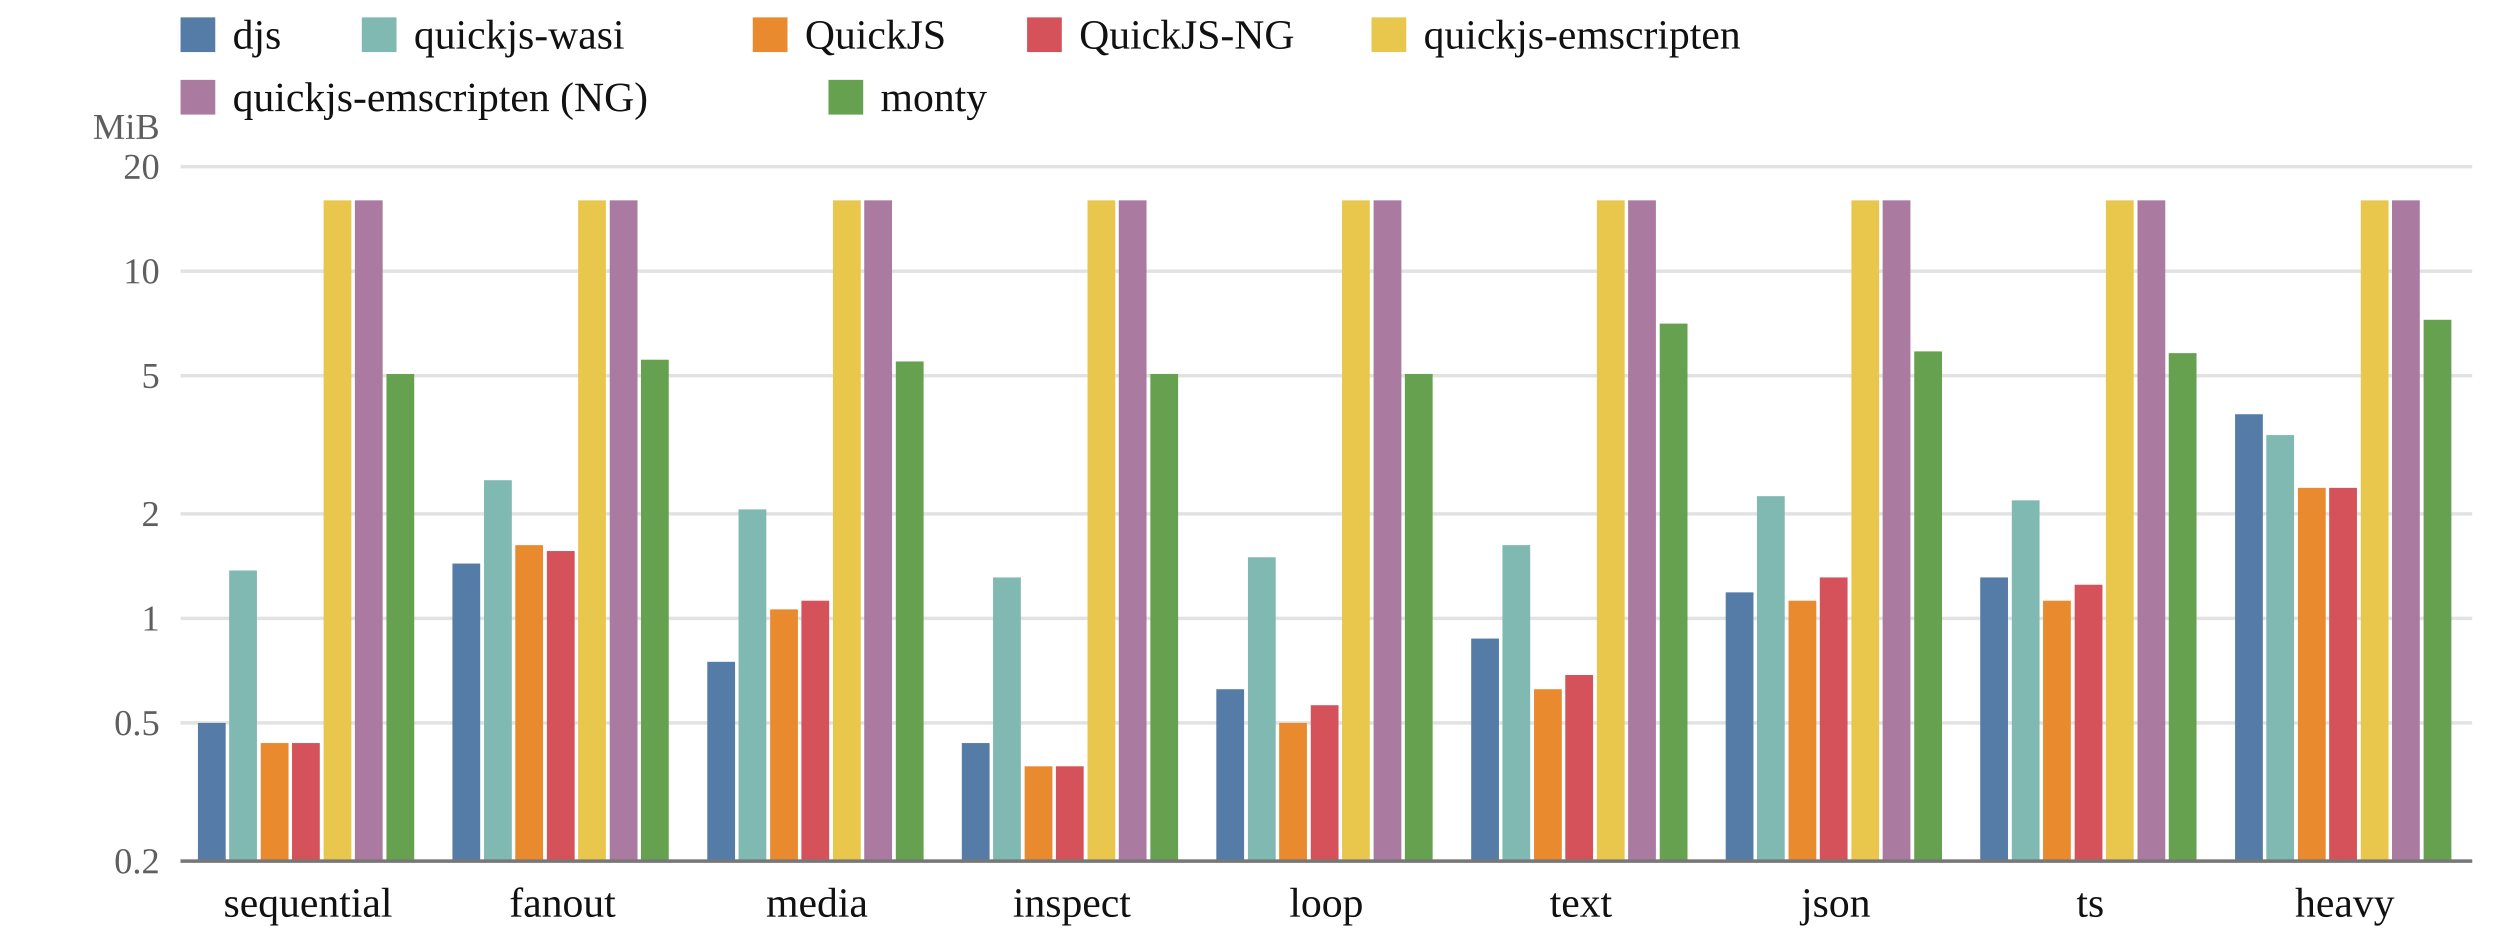
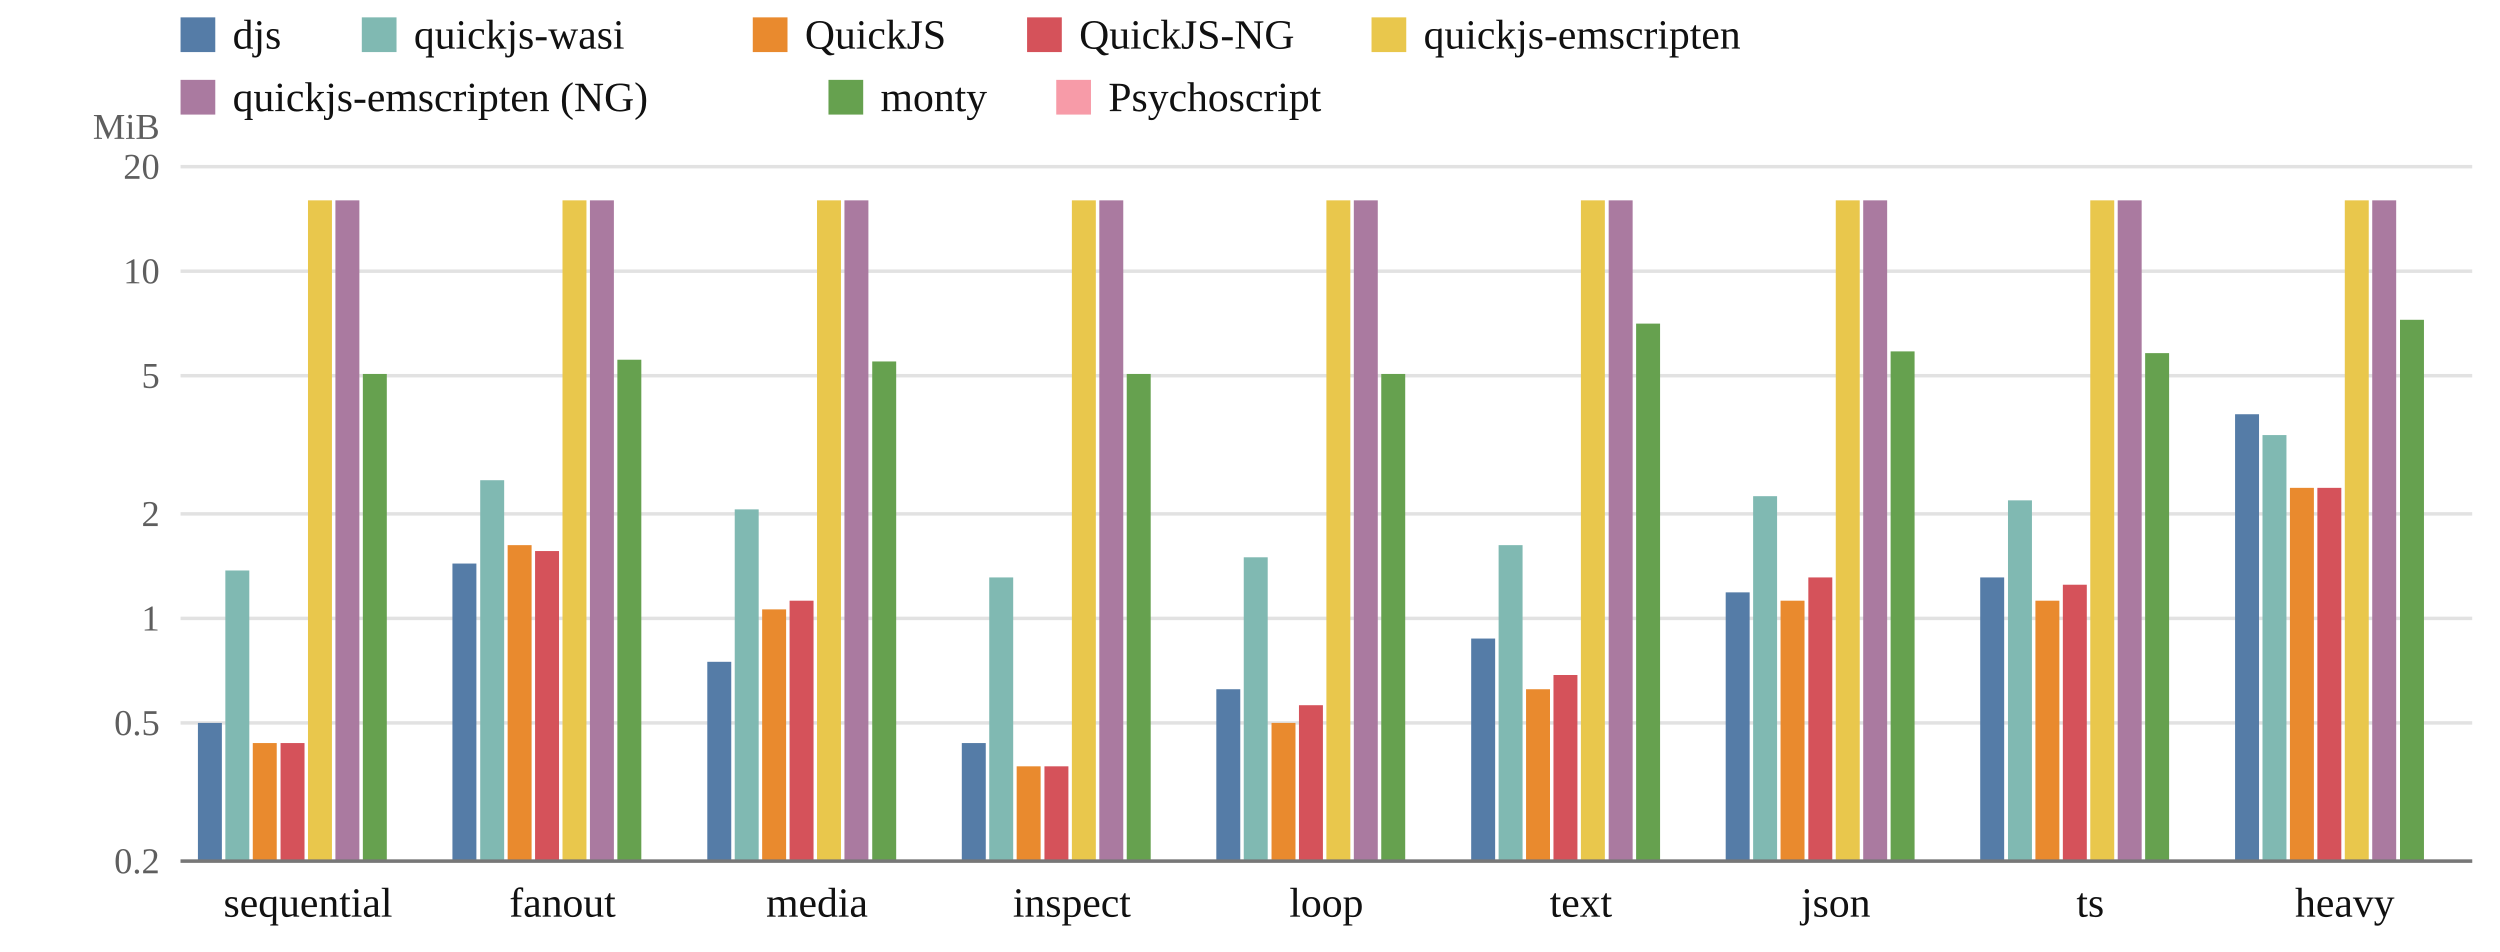
<svg xmlns="http://www.w3.org/2000/svg" class="dg-chart-engines-memory" viewBox="0 0 720 274" width="720" height="274" role="img" aria-labelledby="chart-engines-memory-t chart-engines-memory-d">
  <style>
  .dg-chart-engines-memory text { font-family: var(--semantic-font-family-ui, "Mallos Serif", Georgia, serif); font-size: 12px; fill: var(--semantic-color-text-primary, #111111); }
  .dg-chart-engines-memory .mono { font-family: var(--semantic-font-family-code, "Commit Mono", ui-monospace, Menlo, monospace); font-size: 11px; }
  .dg-chart-engines-memory .small { font-size: 10.5px; fill: var(--semantic-color-text-secondary, #5e5e5e); }
  .dg-chart-engines-memory .label { font-weight: 600; }
  .dg-chart-engines-memory .title { font-weight: 600; font-size: 13px; }
  .dg-chart-engines-memory .box, .dg-chart-engines-memory .host { fill: var(--semantic-color-background-surface, #f1f1f1); stroke: var(--semantic-color-border-primary, #777777); }
  .dg-chart-engines-memory .hdr, .dg-chart-engines-memory .engine { fill: var(--semantic-color-background-fill-secondary-information, #dbe4ea); stroke: var(--semantic-color-border-information, #3380a4); }
  .dg-chart-engines-memory .traced, .dg-chart-engines-memory .arena { fill: var(--semantic-color-background-fill-secondary-warning, #f3e0be); stroke: var(--semantic-color-border-warning, #996f00); }
  .dg-chart-engines-memory .tag { fill: var(--semantic-color-background-fill-secondary-positive, #dae6df); stroke: var(--semantic-color-border-positive, #378960); }
  .dg-chart-engines-memory .cell { fill: var(--semantic-color-background-canvas, #f8f8f8); stroke: var(--semantic-color-border-warning, #996f00); }
  .dg-chart-engines-memory .pad { fill: url(#chart-engines-memory-hatch); stroke: var(--semantic-color-border-secondary, #e2e2e2); }
  .dg-chart-engines-memory .tail { fill: var(--semantic-color-background-surface, #f1f1f1); stroke: var(--semantic-color-border-primary, #777777); stroke-dasharray: 4 3; }
  .dg-chart-engines-memory .zero { fill: var(--semantic-color-background-canvas, #f8f8f8); stroke: var(--semantic-color-border-primary, #777777); stroke-dasharray: 4 3; }
  .dg-chart-engines-memory .dead { fill: var(--semantic-color-background-surface, #f1f1f1); stroke: var(--semantic-color-border-secondary, #e2e2e2); stroke-dasharray: 3 2; }
  .dg-chart-engines-memory .opt { stroke-dasharray: 3 2; }
  .dg-chart-engines-memory .rule { stroke: var(--semantic-color-text-secondary, #5e5e5e); stroke-width: 1.2; }
  .dg-chart-engines-memory .dash { stroke: var(--semantic-color-text-secondary, #5e5e5e); stroke-width: 1.2; stroke-dasharray: 4 3; }
  .dg-chart-engines-memory .arrow { stroke: var(--semantic-color-text-secondary, #5e5e5e); fill: none; stroke-width: 1.3; marker-end: url(#chart-engines-memory-a); }
  .dg-chart-engines-memory .faint { stroke: var(--semantic-color-border-primary, #777777); fill: none; stroke-width: 1.1; stroke-dasharray: 4 3; marker-end: url(#chart-engines-memory-a); }
  .dg-chart-engines-memory .head { fill: var(--semantic-color-text-secondary, #5e5e5e); }
  .dg-chart-engines-memory .hatch { stroke: var(--semantic-color-border-secondary, #e2e2e2); }
  .dg-chart-engines-memory .grid { stroke: var(--semantic-color-border-secondary, #e2e2e2); stroke-width: 1; }
  .dg-chart-engines-memory .axis { stroke: var(--semantic-color-border-primary, #777777); stroke-width: 1; }
  .dg-chart-engines-memory .parity { stroke: var(--semantic-color-text-secondary, #5e5e5e); stroke-width: 1.2; stroke-dasharray: 4 3; }
  .dg-chart-engines-memory .faster { fill: var(--semantic-color-background-fill-primary-positive, #2e6c4c); }
  .dg-chart-engines-memory .slower { fill: var(--semantic-color-background-fill-primary-negative, #a42c2d); }
  .dg-chart-engines-memory .s0 { fill: var(--semantic-color-background-fill-data-viz-100, #557ca7); }
  .dg-chart-engines-memory .s1 { fill: var(--semantic-color-background-fill-data-viz-200, #e98a2e); }
  .dg-chart-engines-memory .s2 { fill: var(--semantic-color-background-fill-data-viz-300, #d5525a); }
  .dg-chart-engines-memory .s3 { fill: var(--semantic-color-background-fill-data-viz-400, #80b9b2); }
  .dg-chart-engines-memory .s4 { fill: var(--semantic-color-background-fill-data-viz-500, #66a14f); }
  .dg-chart-engines-memory .s5 { fill: var(--semantic-color-background-fill-data-viz-600, #e9c74c); }
  .dg-chart-engines-memory .s6 { fill: var(--semantic-color-background-fill-data-viz-700, #aa7aa0); }
  .dg-chart-engines-memory .s7 { fill: var(--semantic-color-background-fill-data-viz-800, #f79ba8); }
  .dg-chart-engines-memory .s8 { fill: var(--semantic-color-background-fill-data-viz-900, #98745e); }
  .dg-chart-engines-memory .s9 { fill: var(--semantic-color-background-fill-data-viz-1000, #b9b0ab); }
  @media (prefers-color-scheme: dark) {
    .dg-chart-engines-memory text { fill: var(--semantic-color-text-primary, #f6f6f6); }
    .dg-chart-engines-memory .small { fill: var(--semantic-color-text-secondary, #ababab); }
    .dg-chart-engines-memory .box, .dg-chart-engines-memory .host { fill: var(--semantic-color-background-surface, #2e2e2e); stroke: var(--semantic-color-border-primary, #919191); }
    .dg-chart-engines-memory .hdr, .dg-chart-engines-memory .engine { fill: var(--semantic-color-background-fill-secondary-information, #1e313b); stroke: var(--semantic-color-border-information, #4c9bc1); }
    .dg-chart-engines-memory .traced, .dg-chart-engines-memory .arena { fill: var(--semantic-color-background-fill-secondary-warning, #3b2b0c); stroke: var(--semantic-color-border-warning, #b8880c); }
    .dg-chart-engines-memory .tag { fill: var(--semantic-color-background-fill-secondary-positive, #1f3328); stroke: var(--semantic-color-border-positive, #4da578); }
    .dg-chart-engines-memory .cell { fill: var(--semantic-color-background-canvas, #161616); stroke: var(--semantic-color-border-warning, #b8880c); }
    .dg-chart-engines-memory .pad { stroke: var(--semantic-color-border-secondary, #464646); }
    .dg-chart-engines-memory .tail { fill: var(--semantic-color-background-surface, #2e2e2e); stroke: var(--semantic-color-border-primary, #919191); }
    .dg-chart-engines-memory .zero { fill: var(--semantic-color-background-canvas, #161616); stroke: var(--semantic-color-border-primary, #919191); }
    .dg-chart-engines-memory .dead { fill: var(--semantic-color-background-surface, #2e2e2e); stroke: var(--semantic-color-border-secondary, #464646); }
    .dg-chart-engines-memory .rule { stroke: var(--semantic-color-text-secondary, #ababab); }
    .dg-chart-engines-memory .dash { stroke: var(--semantic-color-text-secondary, #ababab); }
    .dg-chart-engines-memory .arrow { stroke: var(--semantic-color-text-secondary, #ababab); }
    .dg-chart-engines-memory .faint { stroke: var(--semantic-color-border-primary, #919191); }
    .dg-chart-engines-memory .head { fill: var(--semantic-color-text-secondary, #ababab); }
    .dg-chart-engines-memory .hatch { stroke: var(--semantic-color-border-secondary, #464646); }
    .dg-chart-engines-memory .grid { stroke: var(--semantic-color-border-secondary, #464646); }
    .dg-chart-engines-memory .axis { stroke: var(--semantic-color-border-primary, #919191); }
    .dg-chart-engines-memory .parity { stroke: var(--semantic-color-text-secondary, #ababab); }
    .dg-chart-engines-memory .faster { fill: var(--semantic-color-background-fill-primary-positive, #4da578); }
    .dg-chart-engines-memory .slower { fill: var(--semantic-color-background-fill-primary-negative, #ea5a56); }
    .dg-chart-engines-memory .s0 { fill: var(--semantic-color-background-fill-data-viz-100, #557ca7); }
    .dg-chart-engines-memory .s1 { fill: var(--semantic-color-background-fill-data-viz-200, #e98a2e); }
    .dg-chart-engines-memory .s2 { fill: var(--semantic-color-background-fill-data-viz-300, #d5525a); }
    .dg-chart-engines-memory .s3 { fill: var(--semantic-color-background-fill-data-viz-400, #80b9b2); }
    .dg-chart-engines-memory .s4 { fill: var(--semantic-color-background-fill-data-viz-500, #66a14f); }
    .dg-chart-engines-memory .s5 { fill: var(--semantic-color-background-fill-data-viz-600, #e9c74c); }
    .dg-chart-engines-memory .s6 { fill: var(--semantic-color-background-fill-data-viz-700, #aa7aa0); }
    .dg-chart-engines-memory .s7 { fill: var(--semantic-color-background-fill-data-viz-800, #f79ba8); }
    .dg-chart-engines-memory .s8 { fill: var(--semantic-color-background-fill-data-viz-900, #98745e); }
    .dg-chart-engines-memory .s9 { fill: var(--semantic-color-background-fill-data-viz-1000, #b9b0ab); }
  }
</style>
  <defs>
    <pattern id="chart-engines-memory-hatch" width="6" height="6" patternUnits="userSpaceOnUse" patternTransform="rotate(45)">
      <line x1="0" y1="0" x2="0" y2="6" class="hatch" />
    </pattern>
    <marker id="chart-engines-memory-a" viewBox="0 0 10 10" refX="9" refY="5" markerWidth="7" markerHeight="7" orient="auto-start-reverse">
      <path class="head" d="M0 0 L10 5 L0 10 z" />
    </marker>
  </defs>
  <rect class="s0" x="52.0" y="5.0" width="10.0" height="10.0" />
  <text class="" x="67.0" y="14.0" text-anchor="start">djs</text>
  <rect class="s3" x="104.2" y="5.0" width="10.0" height="10.0" />
  <text class="" x="119.2" y="14.0" text-anchor="start">quickjs-wasi</text>
  <rect class="s1" x="216.8" y="5.0" width="10.0" height="10.0" />
  <text class="" x="231.8" y="14.0" text-anchor="start">QuickJS</text>
  <rect class="s2" x="295.8" y="5.0" width="10.0" height="10.0" />
  <text class="" x="310.8" y="14.0" text-anchor="start">QuickJS-NG</text>
  <rect class="s5" x="395.0" y="5.0" width="10.0" height="10.0" />
  <text class="" x="410.0" y="14.0" text-anchor="start">quickjs-emscripten</text>
  <rect class="s6" x="52.0" y="23.0" width="10.0" height="10.0" />
  <text class="" x="67.0" y="32.0" text-anchor="start">quickjs-emscripten (NG)</text>
  <rect class="s4" x="238.6" y="23.0" width="10.0" height="10.0" />
  <text class="" x="253.6" y="32.0" text-anchor="start">monty</text>
+   <rect class="s7" x="304.2" y="23.0" width="10.0" height="10.0" />
+   <text class="" x="319.2" y="32.0" text-anchor="start">Psychoscript</text>
  <line class="grid" x1="52.0" y1="248.0" x2="712.0" y2="248.0" />
  <text class="small" x="46.0" y="251.5" text-anchor="end">0.2</text>
  <line class="grid" x1="52.0" y1="208.2" x2="712.0" y2="208.2" />
  <text class="small" x="46.0" y="211.7" text-anchor="end">0.5</text>
  <line class="grid" x1="52.0" y1="178.1" x2="712.0" y2="178.1" />
  <text class="small" x="46.0" y="181.6" text-anchor="end">1</text>
  <line class="grid" x1="52.0" y1="148.0" x2="712.0" y2="148.0" />
  <text class="small" x="46.0" y="151.5" text-anchor="end">2</text>
  <line class="grid" x1="52.0" y1="108.2" x2="712.0" y2="108.2" />
  <text class="small" x="46.0" y="111.7" text-anchor="end">5</text>
  <line class="grid" x1="52.0" y1="78.1" x2="712.0" y2="78.1" />
  <text class="small" x="46.0" y="81.6" text-anchor="end">10</text>
  <line class="grid" x1="52.0" y1="48.0" x2="712.0" y2="48.0" />
  <text class="small" x="46.0" y="51.5" text-anchor="end">20</text>
  <text class="small" x="46.0" y="40.0" text-anchor="end">MiB</text>
-   <rect class="s0" x="57.0" y="208.2" width="8.0" height="39.8" />
-   <rect class="s3" x="66.0" y="164.3" width="8.0" height="83.7" />
-   <rect class="s1" x="75.1" y="214.0" width="8.0" height="34.0" />
-   <rect class="s2" x="84.1" y="214.0" width="8.0" height="34.0" />
-   <rect class="s5" x="93.2" y="57.7" width="8.0" height="190.3" />
-   <rect class="s6" x="102.2" y="57.7" width="8.0" height="190.3" />
-   <rect class="s4" x="111.3" y="107.7" width="8.0" height="140.3" />
+   <rect class="s0" x="57.0" y="208.2" width="6.9" height="39.8" />
+   <rect class="s3" x="64.9" y="164.3" width="6.9" height="83.7" />
+   <rect class="s1" x="72.8" y="214.0" width="6.9" height="34.0" />
+   <rect class="s2" x="80.8" y="214.0" width="6.9" height="34.0" />
+   <rect class="s5" x="88.7" y="57.7" width="6.9" height="190.3" />
+   <rect class="s6" x="96.6" y="57.7" width="6.9" height="190.3" />
+   <rect class="s4" x="104.5" y="107.7" width="6.9" height="140.3" />
  <text class="" x="88.7" y="264.0" text-anchor="middle">sequential</text>
-   <rect class="s0" x="130.3" y="162.3" width="8.0" height="85.7" />
-   <rect class="s3" x="139.4" y="138.3" width="8.0" height="109.7" />
-   <rect class="s1" x="148.4" y="157.0" width="8.0" height="91.0" />
-   <rect class="s2" x="157.5" y="158.7" width="8.0" height="89.3" />
-   <rect class="s5" x="166.5" y="57.7" width="8.0" height="190.3" />
-   <rect class="s6" x="175.6" y="57.7" width="8.0" height="190.3" />
-   <rect class="s4" x="184.6" y="103.6" width="8.0" height="144.4" />
+   <rect class="s0" x="130.3" y="162.3" width="6.9" height="85.7" />
+   <rect class="s3" x="138.3" y="138.3" width="6.9" height="109.7" />
+   <rect class="s1" x="146.2" y="157.0" width="6.9" height="91.0" />
+   <rect class="s2" x="154.1" y="158.7" width="6.9" height="89.3" />
+   <rect class="s5" x="162.0" y="57.7" width="6.9" height="190.3" />
+   <rect class="s6" x="169.9" y="57.7" width="6.9" height="190.3" />
+   <rect class="s4" x="177.8" y="103.6" width="6.9" height="144.4" />
  <text class="" x="162.0" y="264.0" text-anchor="middle">fanout</text>
-   <rect class="s0" x="203.7" y="190.6" width="8.0" height="57.4" />
-   <rect class="s3" x="212.7" y="146.7" width="8.0" height="101.3" />
-   <rect class="s1" x="221.8" y="175.5" width="8.0" height="72.5" />
-   <rect class="s2" x="230.8" y="173.0" width="8.0" height="75.0" />
-   <rect class="s5" x="239.9" y="57.7" width="8.0" height="190.3" />
-   <rect class="s6" x="248.9" y="57.7" width="8.0" height="190.3" />
-   <rect class="s4" x="258.0" y="104.1" width="8.0" height="143.9" />
+   <rect class="s0" x="203.7" y="190.6" width="6.9" height="57.4" />
+   <rect class="s3" x="211.6" y="146.7" width="6.9" height="101.3" />
+   <rect class="s1" x="219.5" y="175.5" width="6.9" height="72.5" />
+   <rect class="s2" x="227.4" y="173.0" width="6.9" height="75.0" />
+   <rect class="s5" x="235.3" y="57.7" width="6.9" height="190.3" />
+   <rect class="s6" x="243.2" y="57.7" width="6.9" height="190.3" />
+   <rect class="s4" x="251.2" y="104.1" width="6.9" height="143.9" />
  <text class="" x="235.3" y="264.0" text-anchor="middle">media</text>
-   <rect class="s0" x="277.0" y="214.0" width="8.0" height="34.0" />
-   <rect class="s3" x="286.0" y="166.3" width="8.0" height="81.7" />
-   <rect class="s1" x="295.1" y="220.7" width="8.0" height="27.3" />
-   <rect class="s2" x="304.1" y="220.7" width="8.0" height="27.3" />
-   <rect class="s5" x="313.2" y="57.7" width="8.0" height="190.3" />
-   <rect class="s6" x="322.2" y="57.7" width="8.0" height="190.3" />
-   <rect class="s4" x="331.3" y="107.7" width="8.0" height="140.3" />
+   <rect class="s0" x="277.0" y="214.0" width="6.9" height="34.0" />
+   <rect class="s3" x="284.9" y="166.3" width="6.9" height="81.7" />
+   <rect class="s1" x="292.8" y="220.7" width="6.9" height="27.3" />
+   <rect class="s2" x="300.8" y="220.7" width="6.9" height="27.3" />
+   <rect class="s5" x="308.7" y="57.7" width="6.9" height="190.3" />
+   <rect class="s6" x="316.6" y="57.7" width="6.9" height="190.3" />
+   <rect class="s4" x="324.5" y="107.7" width="6.9" height="140.3" />
  <text class="" x="308.7" y="264.0" text-anchor="middle">inspect</text>
-   <rect class="s0" x="350.3" y="198.5" width="8.0" height="49.5" />
-   <rect class="s3" x="359.4" y="160.5" width="8.0" height="87.5" />
-   <rect class="s1" x="368.4" y="208.2" width="8.0" height="39.8" />
-   <rect class="s2" x="377.5" y="203.1" width="8.0" height="44.9" />
-   <rect class="s5" x="386.5" y="57.7" width="8.0" height="190.3" />
-   <rect class="s6" x="395.6" y="57.7" width="8.0" height="190.3" />
-   <rect class="s4" x="404.6" y="107.7" width="8.0" height="140.3" />
+   <rect class="s0" x="350.3" y="198.5" width="6.9" height="49.5" />
+   <rect class="s3" x="358.2" y="160.5" width="6.9" height="87.5" />
+   <rect class="s1" x="366.2" y="208.2" width="6.9" height="39.8" />
+   <rect class="s2" x="374.1" y="203.1" width="6.9" height="44.9" />
+   <rect class="s5" x="382.0" y="57.7" width="6.9" height="190.3" />
+   <rect class="s6" x="389.9" y="57.7" width="6.9" height="190.3" />
+   <rect class="s4" x="397.8" y="107.7" width="6.9" height="140.3" />
  <text class="" x="382.0" y="264.0" text-anchor="middle">loop</text>
-   <rect class="s0" x="423.7" y="183.9" width="8.0" height="64.1" />
-   <rect class="s3" x="432.7" y="157.0" width="8.0" height="91.0" />
-   <rect class="s1" x="441.8" y="198.5" width="8.0" height="49.5" />
-   <rect class="s2" x="450.8" y="194.4" width="8.0" height="53.6" />
-   <rect class="s5" x="459.9" y="57.7" width="8.0" height="190.3" />
-   <rect class="s6" x="468.9" y="57.7" width="8.0" height="190.3" />
-   <rect class="s4" x="478.0" y="93.2" width="8.0" height="154.8" />
+   <rect class="s0" x="423.7" y="183.9" width="6.9" height="64.1" />
+   <rect class="s3" x="431.6" y="157.0" width="6.9" height="91.0" />
+   <rect class="s1" x="439.5" y="198.5" width="6.9" height="49.5" />
+   <rect class="s2" x="447.4" y="194.4" width="6.9" height="53.6" />
+   <rect class="s5" x="455.3" y="57.7" width="6.9" height="190.3" />
+   <rect class="s6" x="463.3" y="57.7" width="6.9" height="190.3" />
+   <rect class="s4" x="471.2" y="93.2" width="6.9" height="154.8" />
  <text class="" x="455.3" y="264.0" text-anchor="middle">text</text>
-   <rect class="s0" x="497.0" y="170.6" width="8.0" height="77.4" />
-   <rect class="s3" x="506.0" y="142.9" width="8.0" height="105.1" />
-   <rect class="s1" x="515.1" y="173.0" width="8.0" height="75.0" />
-   <rect class="s2" x="524.1" y="166.3" width="8.0" height="81.7" />
-   <rect class="s5" x="533.2" y="57.7" width="8.0" height="190.3" />
-   <rect class="s6" x="542.2" y="57.7" width="8.0" height="190.3" />
-   <rect class="s4" x="551.3" y="101.2" width="8.0" height="146.8" />
+   <rect class="s0" x="497.0" y="170.6" width="6.9" height="77.4" />
+   <rect class="s3" x="504.9" y="142.9" width="6.9" height="105.1" />
+   <rect class="s1" x="512.8" y="173.0" width="6.9" height="75.0" />
+   <rect class="s2" x="520.8" y="166.3" width="6.9" height="81.7" />
+   <rect class="s5" x="528.7" y="57.7" width="6.9" height="190.3" />
+   <rect class="s6" x="536.6" y="57.7" width="6.9" height="190.3" />
+   <rect class="s4" x="544.5" y="101.2" width="6.9" height="146.8" />
  <text class="" x="528.7" y="264.0" text-anchor="middle">json</text>
-   <rect class="s0" x="570.3" y="166.3" width="8.0" height="81.7" />
-   <rect class="s3" x="579.4" y="144.1" width="8.0" height="103.9" />
-   <rect class="s1" x="588.4" y="173.0" width="8.0" height="75.0" />
-   <rect class="s2" x="597.5" y="168.4" width="8.0" height="79.6" />
-   <rect class="s5" x="606.5" y="57.7" width="8.0" height="190.3" />
-   <rect class="s6" x="615.6" y="57.7" width="8.0" height="190.3" />
-   <rect class="s4" x="624.6" y="101.7" width="8.0" height="146.3" />
+   <rect class="s0" x="570.3" y="166.3" width="6.9" height="81.7" />
+   <rect class="s3" x="578.3" y="144.1" width="6.9" height="103.9" />
+   <rect class="s1" x="586.2" y="173.0" width="6.9" height="75.0" />
+   <rect class="s2" x="594.1" y="168.4" width="6.9" height="79.6" />
+   <rect class="s5" x="602.0" y="57.7" width="6.9" height="190.3" />
+   <rect class="s6" x="609.9" y="57.7" width="6.9" height="190.3" />
+   <rect class="s4" x="617.8" y="101.7" width="6.9" height="146.3" />
  <text class="" x="602.0" y="264.0" text-anchor="middle">ts</text>
-   <rect class="s0" x="643.7" y="119.3" width="8.0" height="128.7" />
-   <rect class="s3" x="652.7" y="125.3" width="8.0" height="122.7" />
-   <rect class="s1" x="661.8" y="140.5" width="8.0" height="107.5" />
-   <rect class="s2" x="670.8" y="140.5" width="8.0" height="107.5" />
-   <rect class="s5" x="679.9" y="57.7" width="8.0" height="190.3" />
-   <rect class="s6" x="688.9" y="57.7" width="8.0" height="190.3" />
-   <rect class="s4" x="698.0" y="92.1" width="8.0" height="155.9" />
+   <rect class="s0" x="643.7" y="119.3" width="6.9" height="128.7" />
+   <rect class="s3" x="651.6" y="125.3" width="6.9" height="122.7" />
+   <rect class="s1" x="659.5" y="140.5" width="6.9" height="107.5" />
+   <rect class="s2" x="667.4" y="140.5" width="6.9" height="107.5" />
+   <rect class="s5" x="675.3" y="57.7" width="6.9" height="190.3" />
+   <rect class="s6" x="683.2" y="57.7" width="6.9" height="190.3" />
+   <rect class="s4" x="691.2" y="92.1" width="6.9" height="155.9" />
  <text class="" x="675.3" y="264.0" text-anchor="middle">heavy</text>
  <line class="axis" x1="52.0" y1="248.0" x2="712.0" y2="248.0" />
</svg>
